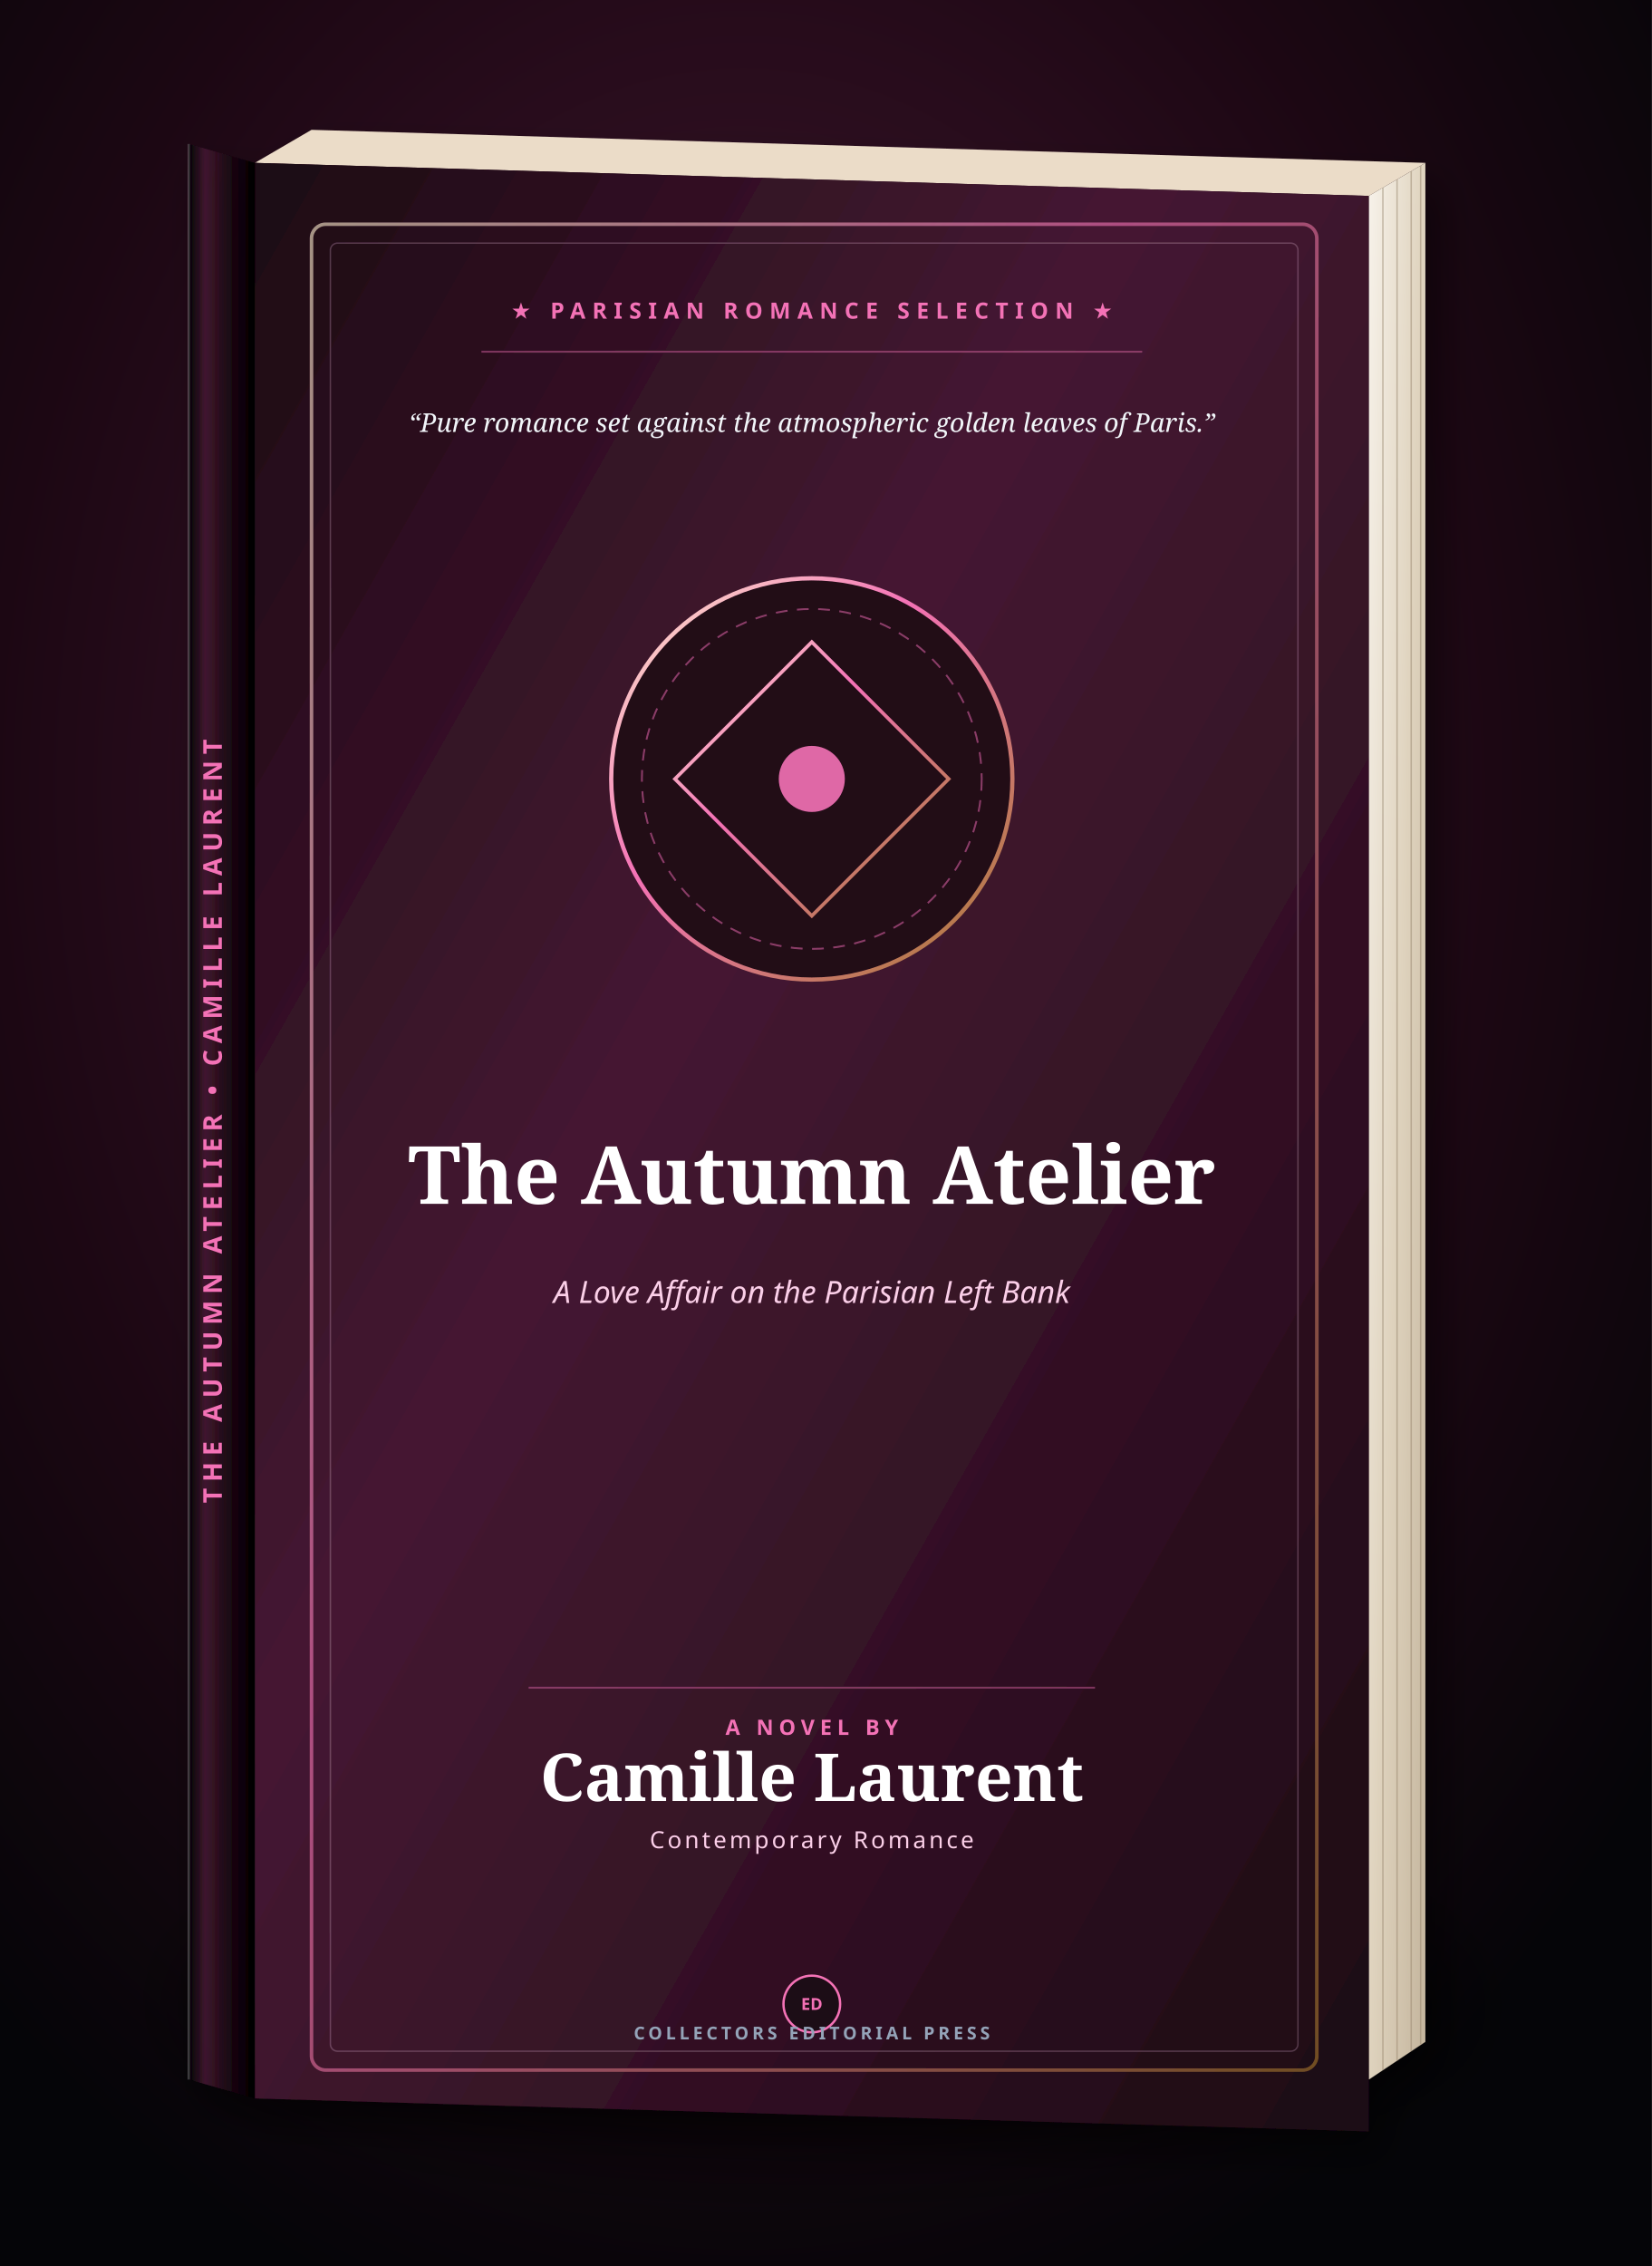
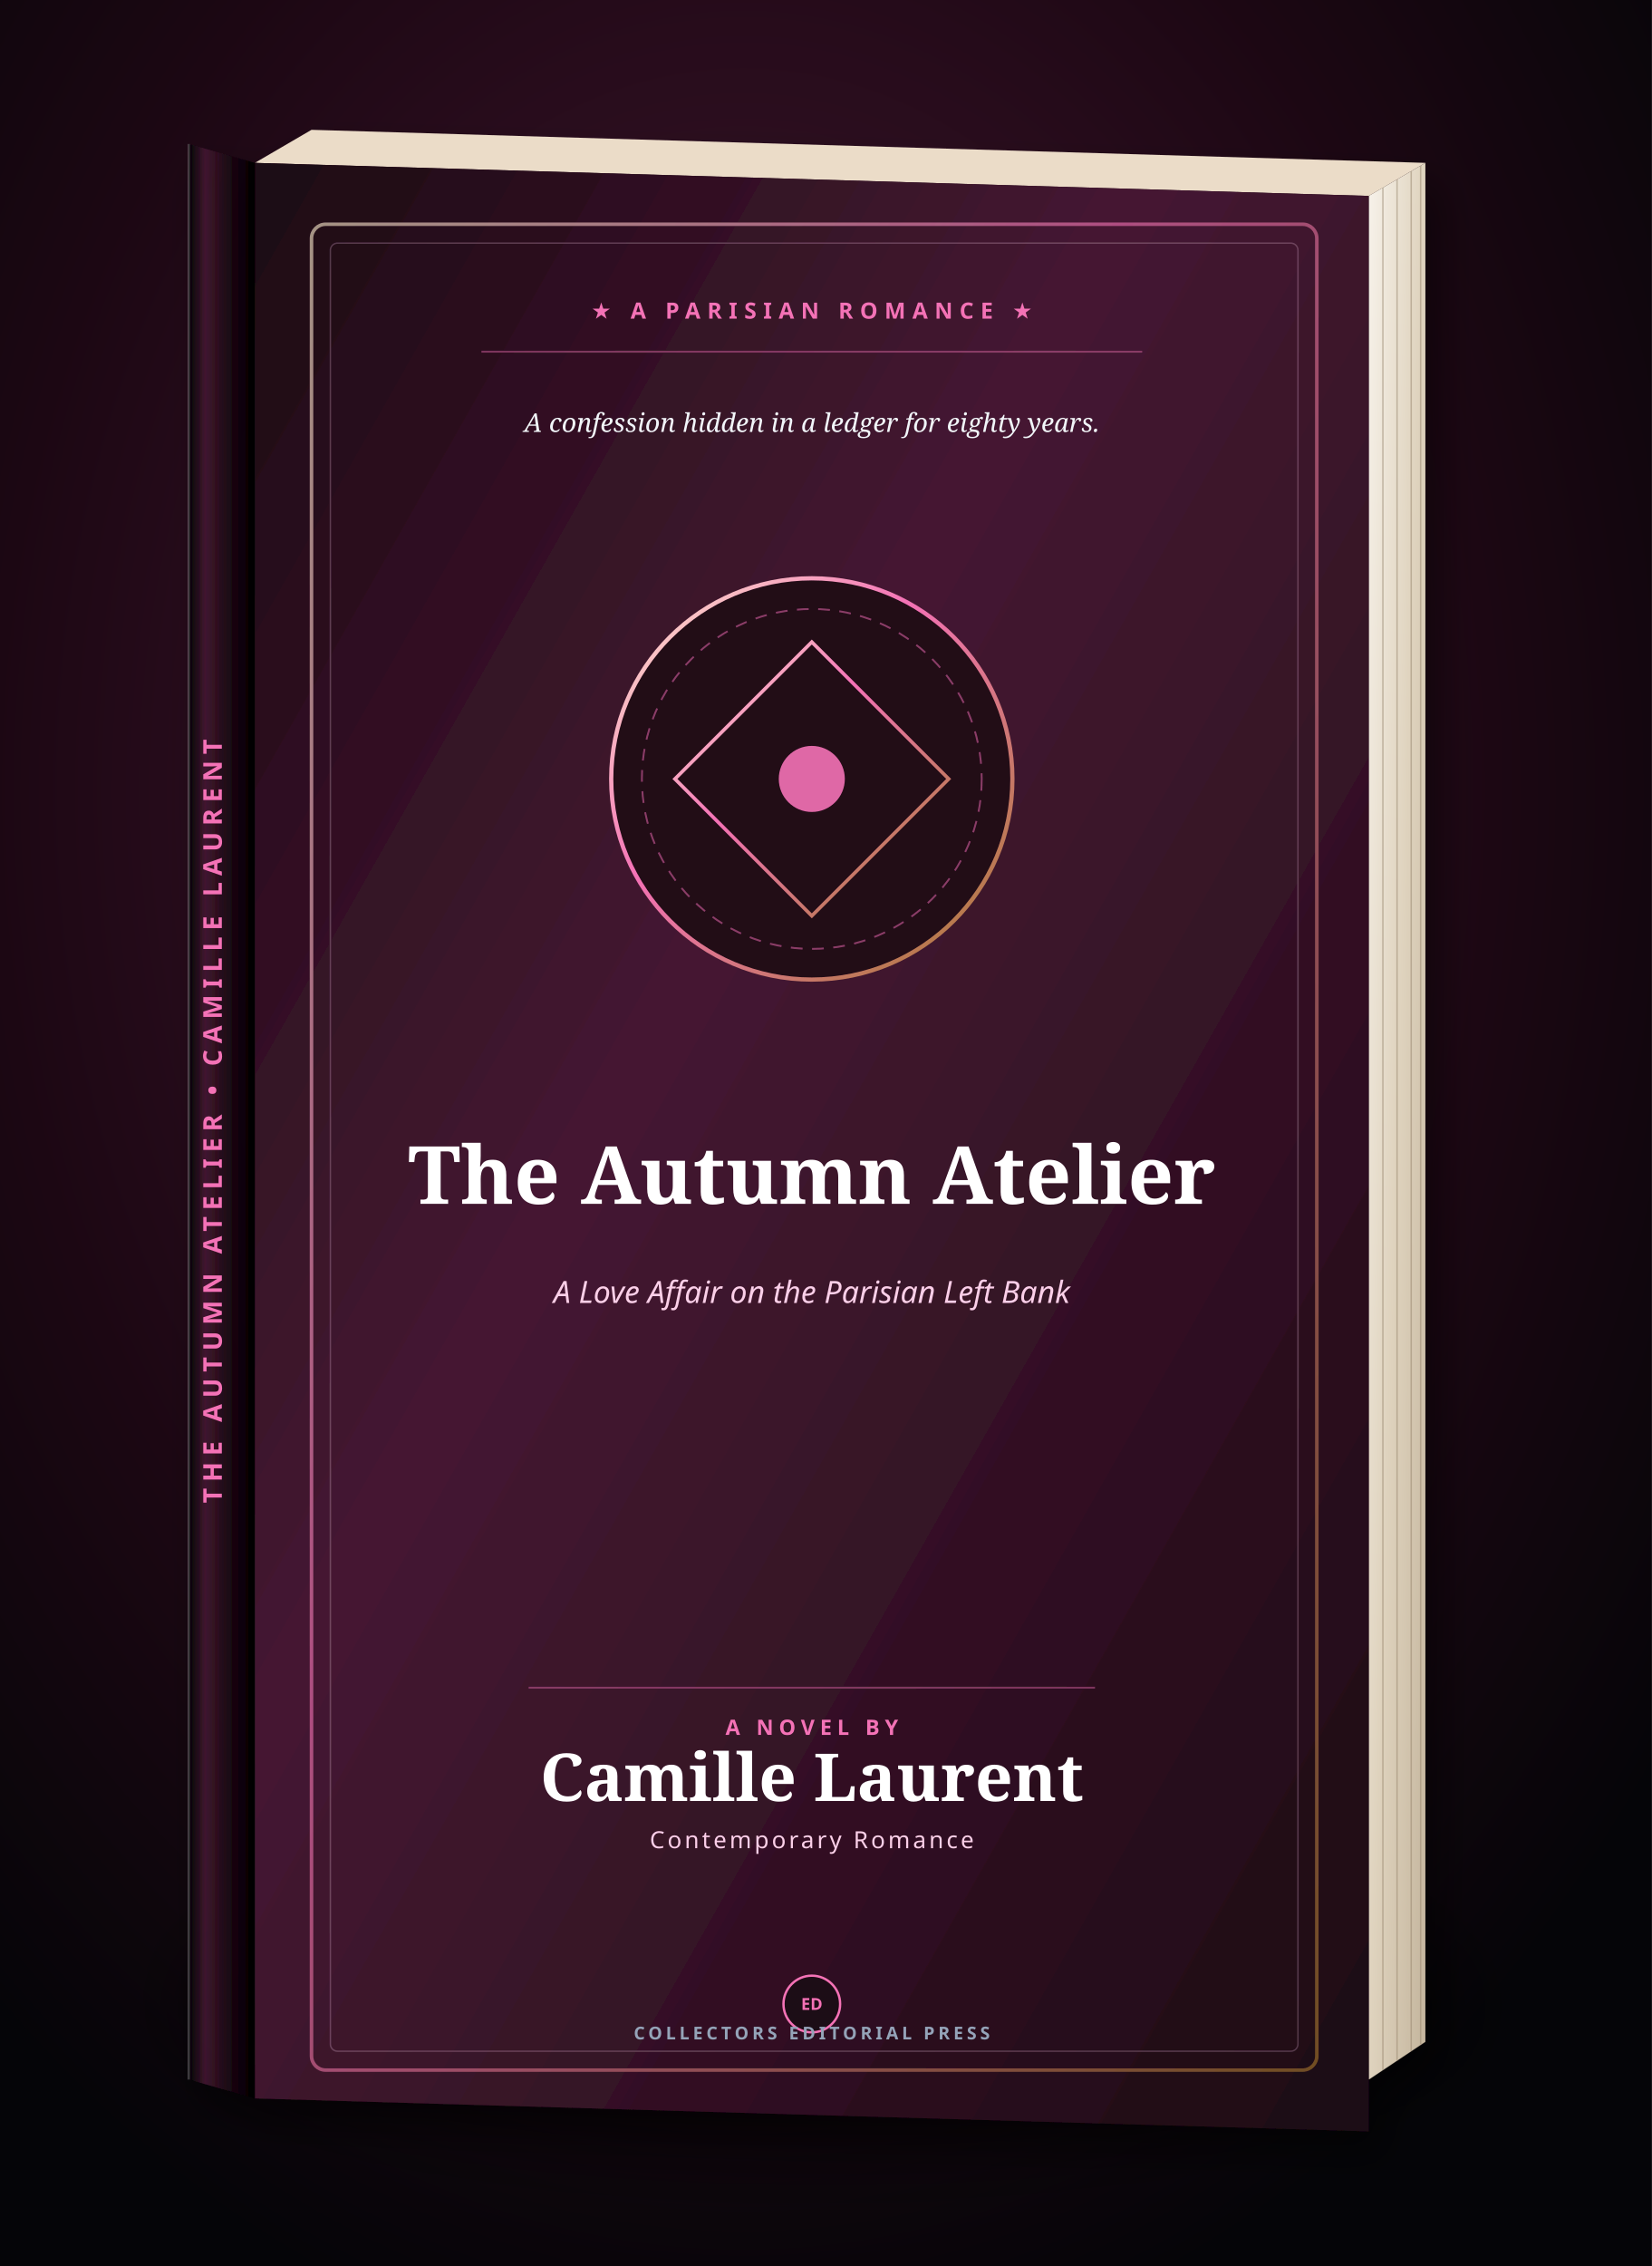
<svg xmlns="http://www.w3.org/2000/svg" viewBox="0 0 700 960" width="700" height="960">
  <defs>
    <radialGradient id="bg_the-autumn-atelier" cx="45%" cy="35%" r="70%">
      <stop offset="0%" stop-color="#451932" />
      <stop offset="65%" stop-color="#1c0713" />
      <stop offset="100%" stop-color="#050508" />
    </radialGradient>
    <filter id="shadow_the-autumn-atelier" x="-20%" y="-20%" width="150%" height="150%">
      <feDropShadow dx="24" dy="32" stdDeviation="26" flood-color="#000000" flood-opacity="0.85" />
      <feDropShadow dx="6" dy="10" stdDeviation="8" flood-color="#000000" flood-opacity="0.45" />
    </filter>
    <linearGradient id="coverFace_the-autumn-atelier" x1="0%" y1="0%" x2="100%" y2="100%">
      <stop offset="0%" stop-color="#1c0713" />
      <stop offset="40%" stop-color="#451932" />
      <stop offset="100%" stop-color="#1c0713" />
    </linearGradient>
    <linearGradient id="spineShade_the-autumn-atelier" x1="0%" y1="0%" x2="100%" y2="0%">
      <stop offset="0%" stop-color="#020204" stop-opacity="0.95" />
      <stop offset="25%" stop-color="#451932" stop-opacity="0.85" />
      <stop offset="60%" stop-color="#1c0713" stop-opacity="0.9" />
      <stop offset="100%" stop-color="#000000" stop-opacity="0.95" />
    </linearGradient>
    <linearGradient id="goldAccent_the-autumn-atelier" x1="0%" y1="0%" x2="100%" y2="100%">
      <stop offset="0%" stop-color="#fdf0cd" />
      <stop offset="40%" stop-color="#f472b6" />
      <stop offset="100%" stop-color="#a67c2e" />
    </linearGradient>
    <linearGradient id="pageGrad_the-autumn-atelier" x1="0%" y1="0%" x2="100%" y2="100%">
      <stop offset="0%" stop-color="#f7f2ea" />
      <stop offset="50%" stop-color="#dfd3be" />
      <stop offset="100%" stop-color="#c4b59d" />
    </linearGradient>
  </defs>
  <rect width="100%" height="100%" fill="url(#bg_the-autumn-atelier)" />
  <ellipse cx="350" cy="850" rx="270" ry="55" fill="#000000" fill-opacity="0.6" filter="blur(20px)" />
  <g transform="translate(60, 45)" filter="url(#shadow_the-autumn-atelier)">
    <polygon points="520,38 544,24 544,820 520,836" fill="url(#pageGrad_the-autumn-atelier)" />
    <path d="M526,34 L526,832 M532,30 L532,828 M538,27 L538,824 M542,25 L542,821" stroke="#96856c" stroke-width="0.6" stroke-opacity="0.5" />
    <polygon points="48,24 520,38 544,24 72,10" fill="#ebdcc8" />
    <polygon points="20,16 48,24 48,844 20,836" fill="url(#spineShade_the-autumn-atelier)" />
    <line x1="20" y1="16" x2="20" y2="836" stroke="#ffffff" stroke-opacity="0.2" stroke-width="1" />
    <line x1="48" y1="24" x2="48" y2="844" stroke="#000000" stroke-opacity="0.7" stroke-width="2" />
    <g transform="translate(34, 430) rotate(-90)">
      <text font-family="'DM Sans', sans-serif" font-size="11" font-weight="700" fill="#f472b6" letter-spacing="0.24em" text-anchor="middle">
        THE AUTUMN ATELIER • CAMILLE LAURENT
      </text>
    </g>
    <polygon points="48,24 520,38 520,858 48,844" fill="url(#coverFace_the-autumn-atelier)" />
    <rect x="72" y="50" width="426" height="782" fill="none" stroke="url(#goldAccent_the-autumn-atelier)" stroke-width="1.5" stroke-opacity="0.6" rx="6" />
    <rect x="80" y="58" width="410" height="766" fill="none" stroke="#fbcfe8" stroke-width="0.6" stroke-opacity="0.25" rx="3" />
    <g transform="translate(284, 90)">
      <text font-family="'DM Sans', sans-serif" font-size="9.5" font-weight="700" fill="#f472b6" text-anchor="middle" letter-spacing="0.3em">
-         ★ PARISIAN ROMANCE SELECTION ★
+         ★ A PARISIAN ROMANCE ★
      </text>
      <line x1="-140" y1="14" x2="140" y2="14" stroke="#f472b6" stroke-width="0.8" stroke-opacity="0.4" />
    </g>
    <g transform="translate(284, 138)">
      <text font-family="'Playfair Display', Georgia, serif" font-size="11" font-style="italic" fill="#f1f5f9" text-anchor="middle">
-         “Pure romance set against the atmospheric golden leaves of Paris.”
+         A confession hidden in a ledger for eighty years.
      </text>
    </g>
    <g transform="translate(284, 285)">
      <circle cx="0" cy="0" r="85" fill="#1c0713" fill-opacity="0.85" stroke="url(#goldAccent_the-autumn-atelier)" stroke-width="1.8" />
      <circle cx="0" cy="0" r="72" fill="none" stroke="#f472b6" stroke-width="0.8" stroke-dasharray="5,4" stroke-opacity="0.5" />
      <polygon points="0,-58 58,0 0,58 -58,0" fill="none" stroke="url(#goldAccent_the-autumn-atelier)" stroke-width="1.5" />
      <circle cx="0" cy="0" r="14" fill="#f472b6" fill-opacity="0.9" />
    </g>
    <g transform="translate(284, 465)">
      <text font-family="'Playfair Display', Georgia, serif" font-size="34" font-weight="700" fill="#ffffff" text-anchor="middle">
        The Autumn Atelier
      </text>
      <text font-family="'DM Sans', sans-serif" font-size="13" font-style="italic" fill="#fbcfe8" text-anchor="middle" y="42">
        A Love Affair on the Parisian Left Bank
      </text>
    </g>
    <g transform="translate(284, 690)">
      <line x1="-120" y1="-20" x2="120" y2="-20" stroke="#f472b6" stroke-width="0.8" stroke-opacity="0.4" />
      <text font-family="'DM Sans', sans-serif" font-size="9" font-weight="700" fill="#f472b6" text-anchor="middle" letter-spacing="0.25em">
        A NOVEL BY
      </text>
      <text font-family="'Playfair Display', Georgia, serif" font-size="28" font-weight="700" fill="#ffffff" text-anchor="middle" y="28">
        Camille Laurent
      </text>
      <text font-family="'DM Sans', sans-serif" font-size="10" font-weight="500" fill="#fbcfe8" text-anchor="middle" letter-spacing="0.12em" y="48">
        Contemporary Romance
      </text>
    </g>
    <g transform="translate(284, 804)">
      <circle cx="0" cy="0" r="12" fill="#1c0713" stroke="#f472b6" stroke-width="1" />
      <text font-family="'DM Sans', sans-serif" font-size="7" font-weight="800" fill="#f472b6" text-anchor="middle" y="2.5">ED</text>
      <text font-family="'DM Sans', sans-serif" font-size="7.5" font-weight="600" fill="#94a3b8" text-anchor="middle" letter-spacing="0.2em" y="15">
        COLLECTORS EDITORIAL PRESS
      </text>
    </g>
  </g>
</svg>
